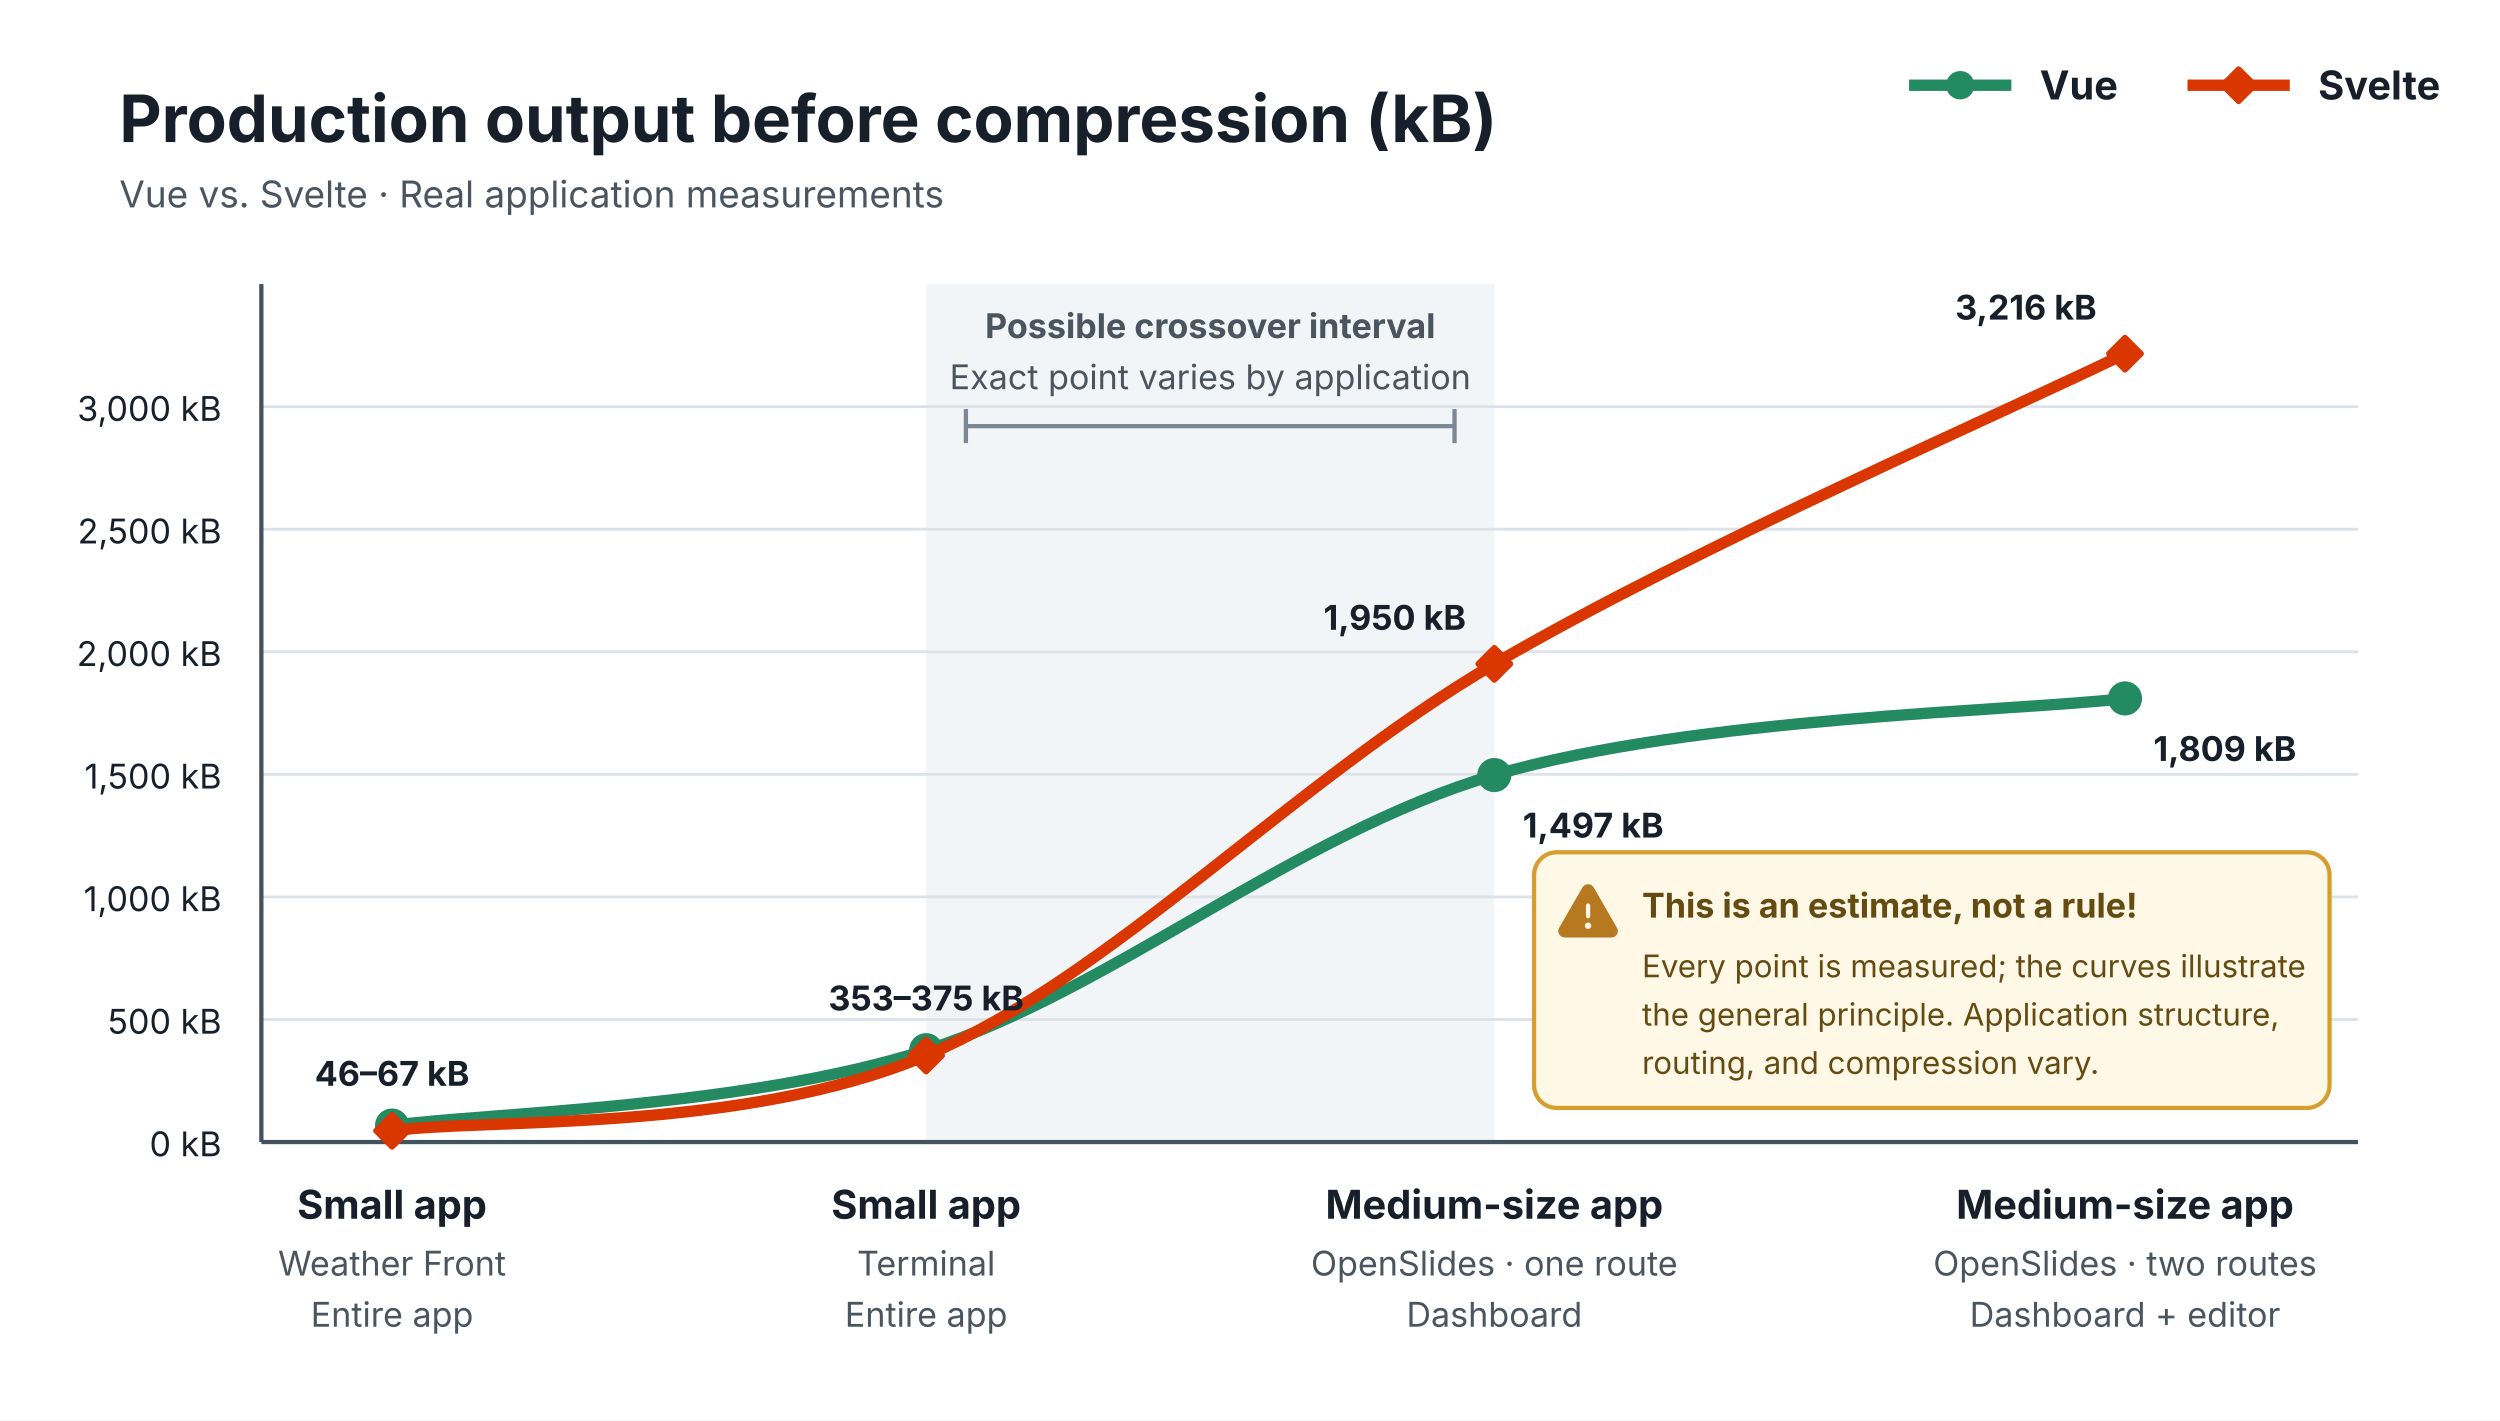
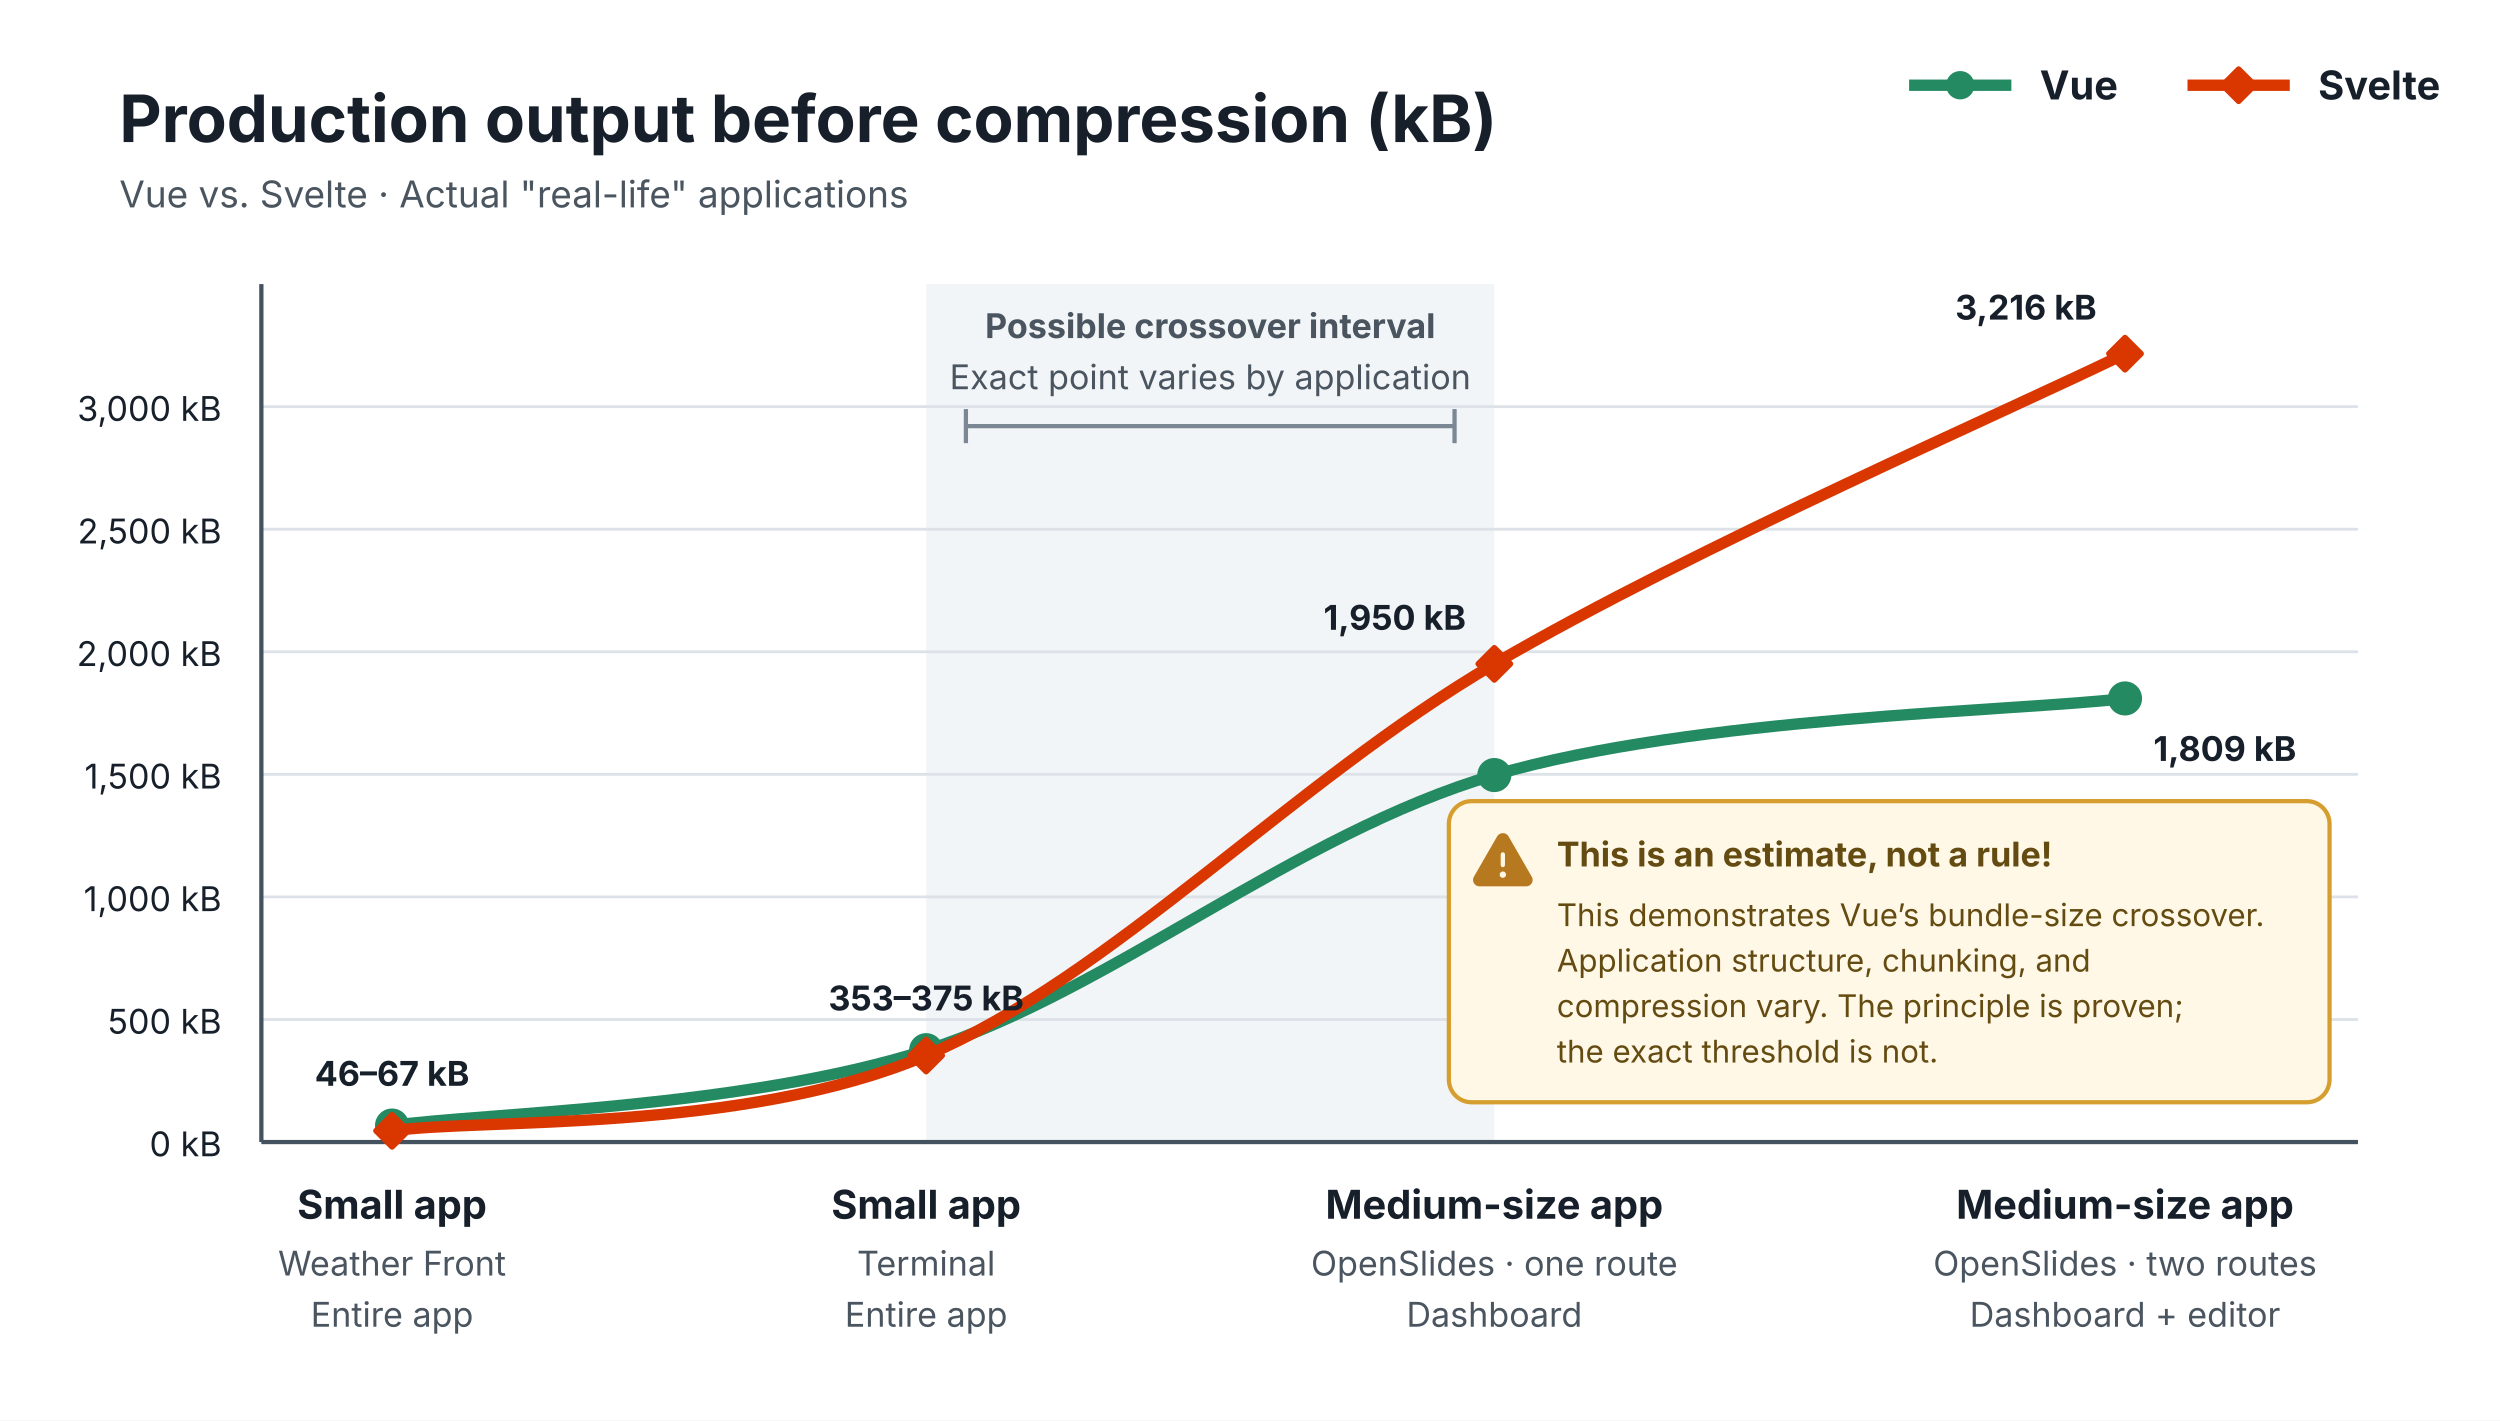
<svg xmlns="http://www.w3.org/2000/svg" width="880" height="500" viewBox="0 0 880 500" role="img" aria-labelledby="title description">
  <style>
    text { font-family: ui-sans-serif, system-ui, -apple-system, BlinkMacSystemFont, "Segoe UI", sans-serif; fill: #17202a; }
    .title { font-size: 23px; font-weight: 700; }
    .subtitle { font-size: 13px; fill: #4a5560; }
    .axis { stroke: #44515e; stroke-width: 1.5; }
    .grid { stroke: #dce2e7; stroke-width: 1; }
    .tick { font-size: 12px; }
    .label { font-size: 14px; font-weight: 650; }
    .detail { font-size: 12px; fill: #4a5560; }
    .value { font-size: 12px; font-weight: 700; }
    .legend { font-size: 14px; font-weight: 650; }
    .crossover { font-size: 12px; font-weight: 700; fill: #4a5560; }
    .callout-box { fill: #fff8e6; stroke: #d69e2e; stroke-width: 1.5; }
    .callout-icon { fill: #b7791f; }
    .callout-title { fill: #644b11; font-size: 12px; font-weight: 750; }
    .callout-text { fill: #644b11; font-size: 11px; }
  </style>
  <rect width="880" height="500" fill="#ffffff" />
  <text x="42" y="50" class="title">Production output before compression (kB)</text>
-   <text x="42" y="73" class="subtitle">Vue vs. Svelte · Real application measurements</text>
+   <text x="42" y="73" class="subtitle">Vue vs. Svelte · Actual "real-life" applications</text>
  <line x1="672" y1="30" x2="708" y2="30" stroke="#238a62" stroke-width="4" />
  <circle cx="690" cy="30" r="5" fill="#238a62" />
  <text x="718" y="35" class="legend">Vue</text>
  <line x1="770" y1="30" x2="806" y2="30" stroke="#d93600" stroke-width="4" />
  <rect x="783" y="25" width="10" height="10" rx="1" fill="#d93600" transform="rotate(45 788 30)" />
  <text x="816" y="35" class="legend">Svelte</text>
  <rect x="326" y="100" width="200" height="302" fill="#f2f5f7" />
  <line x1="92" y1="402" x2="830" y2="402" class="grid" />
  <text x="78" y="407" text-anchor="end" class="tick">0 kB</text>
  <line x1="92" y1="358.86" x2="830" y2="358.86" class="grid" />
  <text x="78" y="363.86" text-anchor="end" class="tick">500 kB</text>
  <line x1="92" y1="315.71" x2="830" y2="315.71" class="grid" />
  <text x="78" y="320.71" text-anchor="end" class="tick">1,000 kB</text>
  <line x1="92" y1="272.57" x2="830" y2="272.57" class="grid" />
  <text x="78" y="277.57" text-anchor="end" class="tick">1,500 kB</text>
  <line x1="92" y1="229.43" x2="830" y2="229.43" class="grid" />
  <text x="78" y="234.43" text-anchor="end" class="tick">2,000 kB</text>
  <line x1="92" y1="186.29" x2="830" y2="186.29" class="grid" />
  <text x="78" y="191.29" text-anchor="end" class="tick">2,500 kB</text>
  <line x1="92" y1="143.14" x2="830" y2="143.14" class="grid" />
  <text x="78" y="148.14" text-anchor="end" class="tick">3,000 kB</text>
  <line x1="92" y1="100" x2="92" y2="402" class="axis" />
  <line x1="92" y1="402" x2="830" y2="402" class="axis" />
  <line x1="340" y1="150" x2="512" y2="150" stroke="#7b8794" stroke-width="1.5" />
  <line x1="340" y1="144" x2="340" y2="156" stroke="#7b8794" stroke-width="1.5" />
  <line x1="512" y1="144" x2="512" y2="156" stroke="#7b8794" stroke-width="1.5" />
  <text x="426" y="119" text-anchor="middle" class="crossover">Possible crossover interval</text>
  <text x="426" y="137" text-anchor="middle" class="detail">Exact point varies by application</text>
  <path d="M 138 396.19 C 169.33 391.77, 261.33 390.22, 326 369.66 C 390.67 349.10, 455.67 293.45, 526 272.82 C 596.33 252.19, 711.00 250.34, 748 245.85" fill="none" stroke="#238a62" stroke-width="4" stroke-linecap="round" stroke-linejoin="round" />
  <circle cx="138" cy="396.19" r="6" fill="#238a62" />
  <circle cx="326" cy="369.66" r="6" fill="#238a62" />
  <circle cx="526" cy="272.82" r="6" fill="#238a62" />
  <circle cx="748" cy="245.85" r="6" fill="#238a62" />
  <path d="M 138 398.05 C 169.33 393.63, 261.33 398.94, 326 371.55 C 390.67 344.16, 455.67 274.86, 526 233.68 C 596.33 192.50, 711.00 142.70, 748 124.5" fill="none" stroke="#d93600" stroke-width="4" stroke-linecap="round" stroke-linejoin="round" />
  <rect x="133" y="393.05" width="10" height="10" rx="1" fill="#d93600" transform="rotate(45 138 398.05)" />
  <rect x="321" y="366.55" width="10" height="10" rx="1" fill="#d93600" transform="rotate(45 326 371.55)" />
  <rect x="521" y="228.68" width="10" height="10" rx="1" fill="#d93600" transform="rotate(45 526 233.68)" />
  <rect x="743" y="119.5" width="10" height="10" rx="1" fill="#d93600" transform="rotate(45 748 124.5)" />
  <text x="138" y="382.19" text-anchor="middle" class="value">46–67 kB</text>
  <text x="326" y="355.66" text-anchor="middle" class="value">353–375 kB</text>
  <text x="516" y="221.68" text-anchor="end" class="value">1,950 kB</text>
  <text x="536" y="294.82" class="value">1,497 kB</text>
  <text x="738" y="112.5" text-anchor="end" class="value">3,216 kB</text>
  <text x="758" y="267.85" class="value">1,809 kB</text>
-   <g transform="translate(540 300)">
-     <rect width="280" height="90" rx="8" class="callout-box" />
+   <g transform="translate(510 282)">
+     <rect width="310" height="106" rx="8" class="callout-box" />
    <g transform="translate(7 9) scale(0.09375)" class="callout-icon">
      <path d="M236.8,188.09,149.35,36.22h0a24.76,24.76,0,0,0-42.7,0L19.2,188.09a23.51,23.51,0,0,0,0,23.72A24.35,24.35,0,0,0,40.55,224h174.9a24.35,24.35,0,0,0,21.33-12.19A23.51,23.51,0,0,0,236.8,188.09ZM120,104a8,8,0,0,1,16,0v40a8,8,0,0,1-16,0Zm8,88a12,12,0,1,1,12-12A12,12,0,0,1,128,192Z" />
    </g>
    <text x="38" y="23" class="callout-title">This is an estimate, not a rule!</text>
-     <text x="38" y="44" class="callout-text">Every point is measured; the curves illustrate</text>
-     <text x="38" y="61" class="callout-text">the general principle. Application structure,</text>
-     <text x="38" y="78" class="callout-text">routing, and compression vary.</text>
+     <text x="38" y="44" class="callout-text">This demonstrates Vue’s bundle-size crossover.</text>
+     <text x="38" y="60" class="callout-text">Application structure, chunking, and</text>
+     <text x="38" y="76" class="callout-text">compression vary. The principle is proven;</text>
+     <text x="38" y="92" class="callout-text">the exact threshold is not.</text>
  </g>
  <text x="138" y="429" text-anchor="middle" class="label">Small app</text>
  <text x="138" y="449" text-anchor="middle" class="detail">Weather Front</text>
  <text x="138" y="467" text-anchor="middle" class="detail">Entire app</text>
  <text x="326" y="429" text-anchor="middle" class="label">Small app</text>
  <text x="326" y="449" text-anchor="middle" class="detail">Terminal</text>
  <text x="326" y="467" text-anchor="middle" class="detail">Entire app</text>
  <text x="526" y="429" text-anchor="middle" class="label">Medium-size app</text>
  <text x="526" y="449" text-anchor="middle" class="detail">OpenSlides · one route</text>
  <text x="526" y="467" text-anchor="middle" class="detail">Dashboard</text>
  <text x="748" y="429" text-anchor="middle" class="label">Medium-size app</text>
  <text x="748" y="449" text-anchor="middle" class="detail">OpenSlides · two routes</text>
  <text x="748" y="467" text-anchor="middle" class="detail">Dashboard + editor</text>
</svg>
